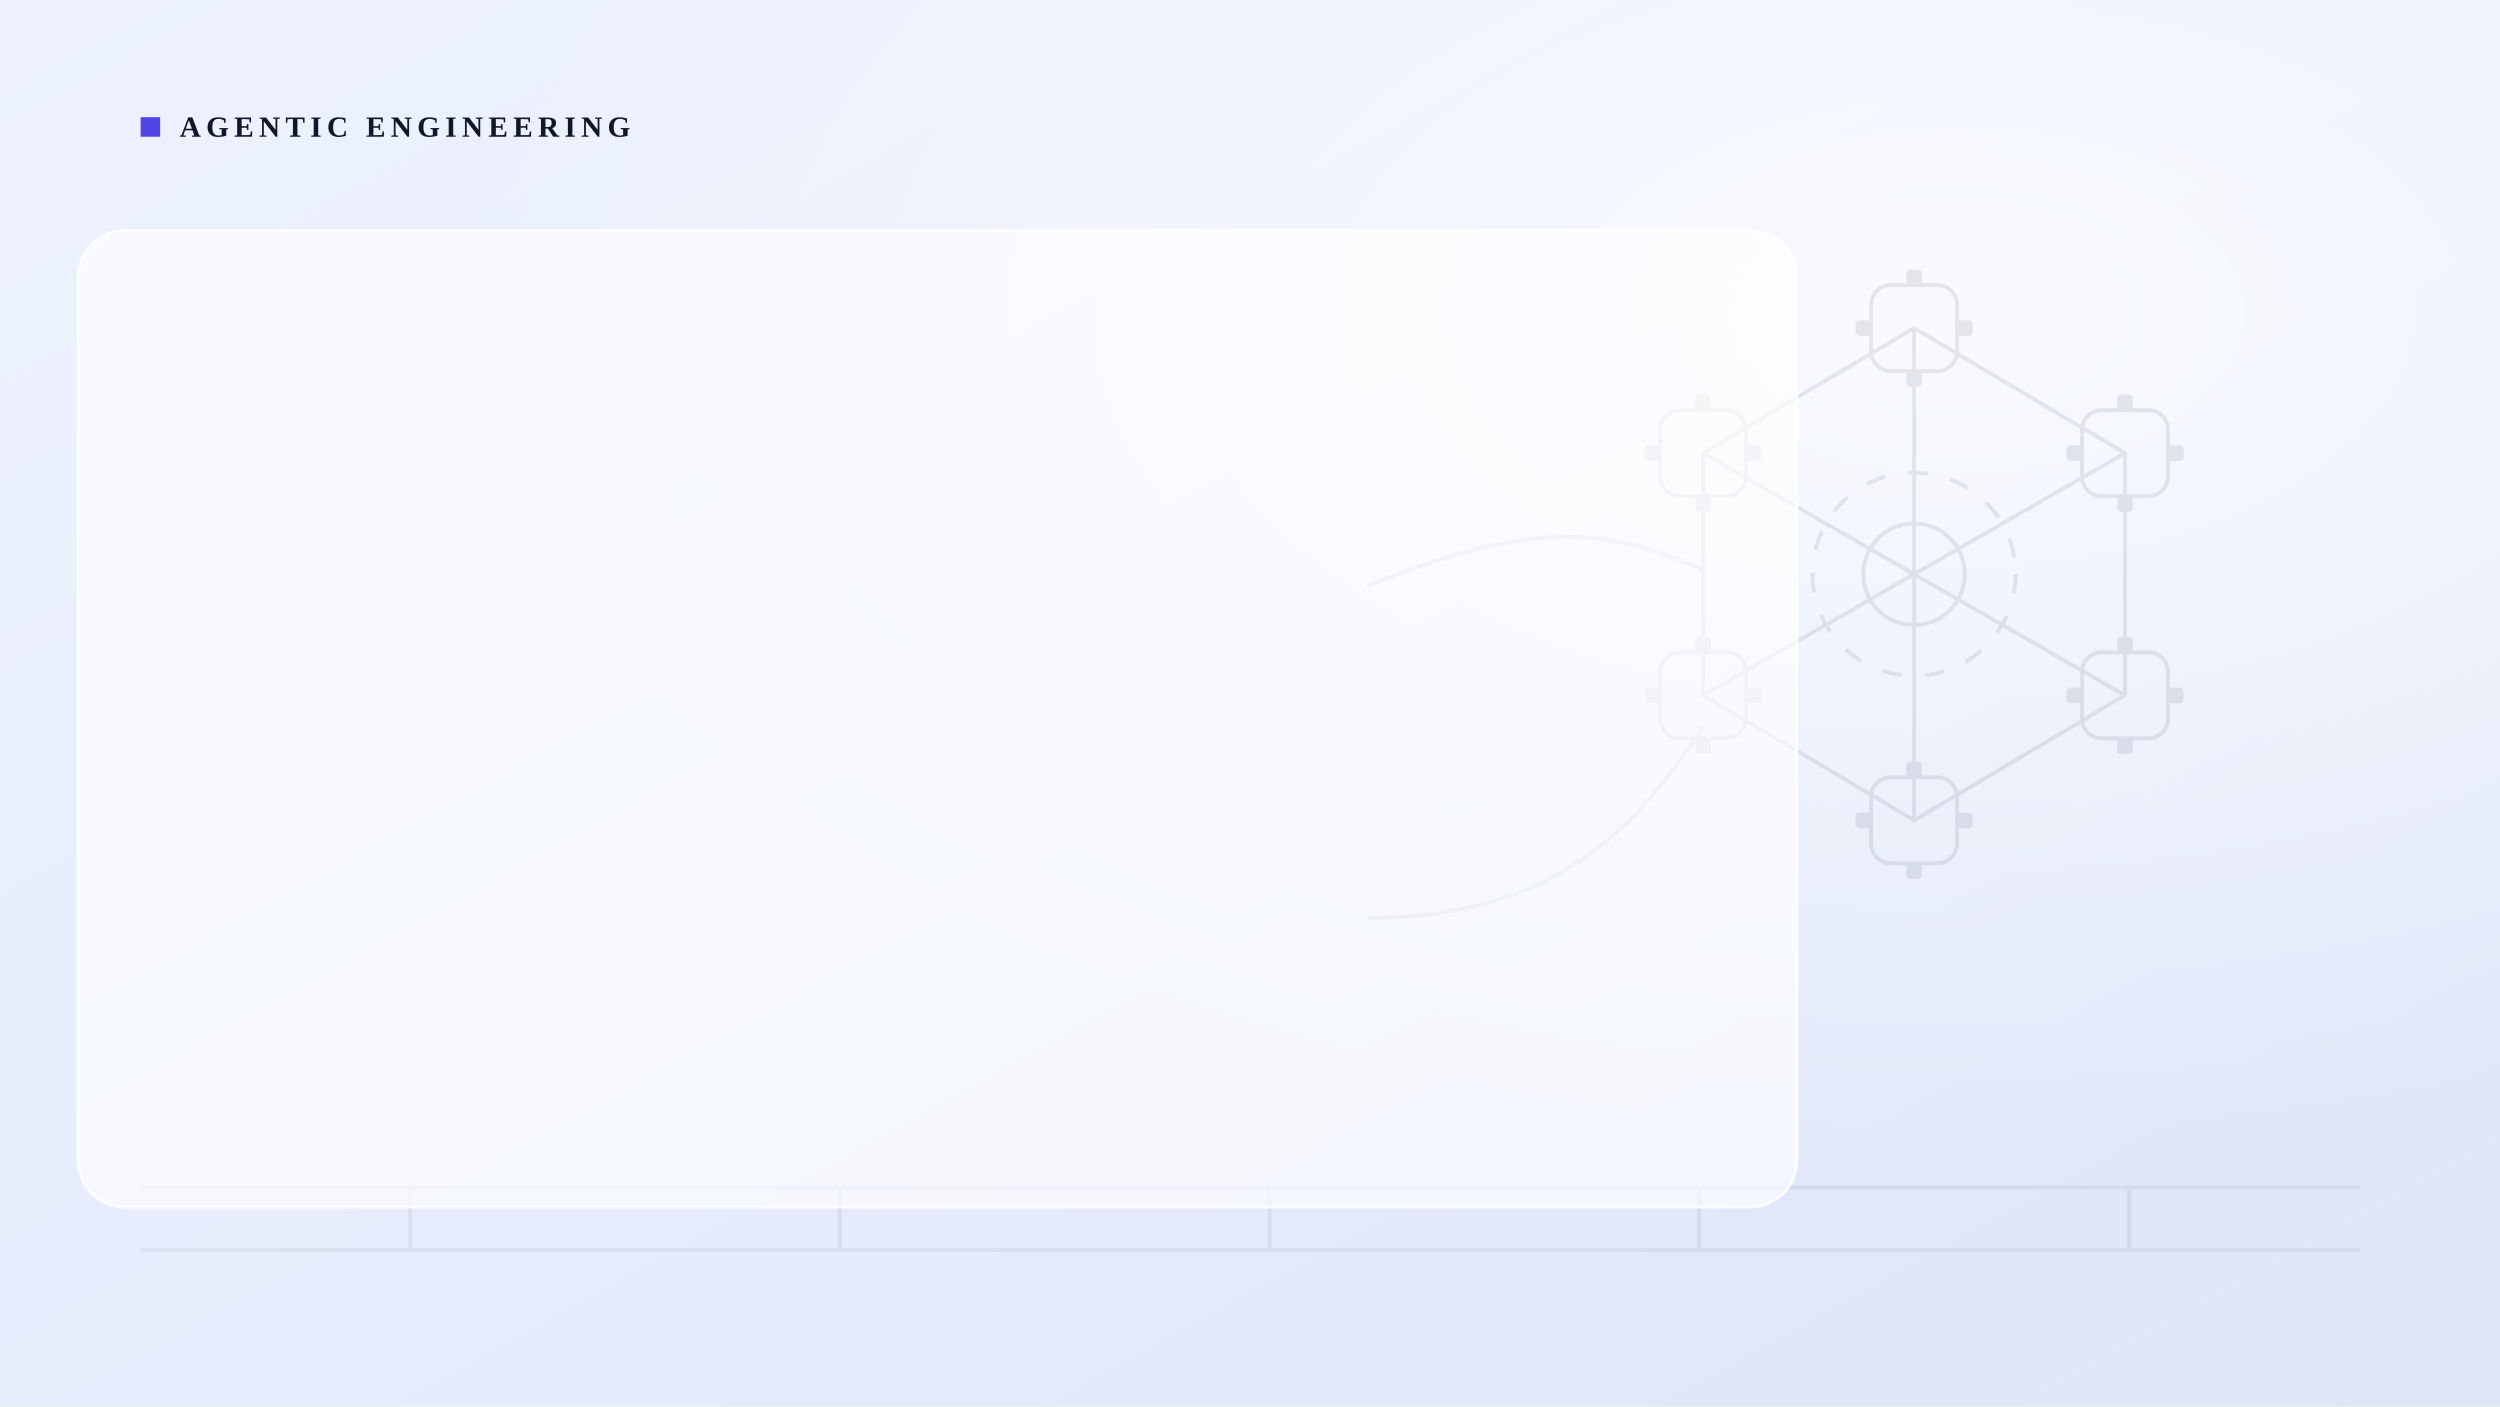
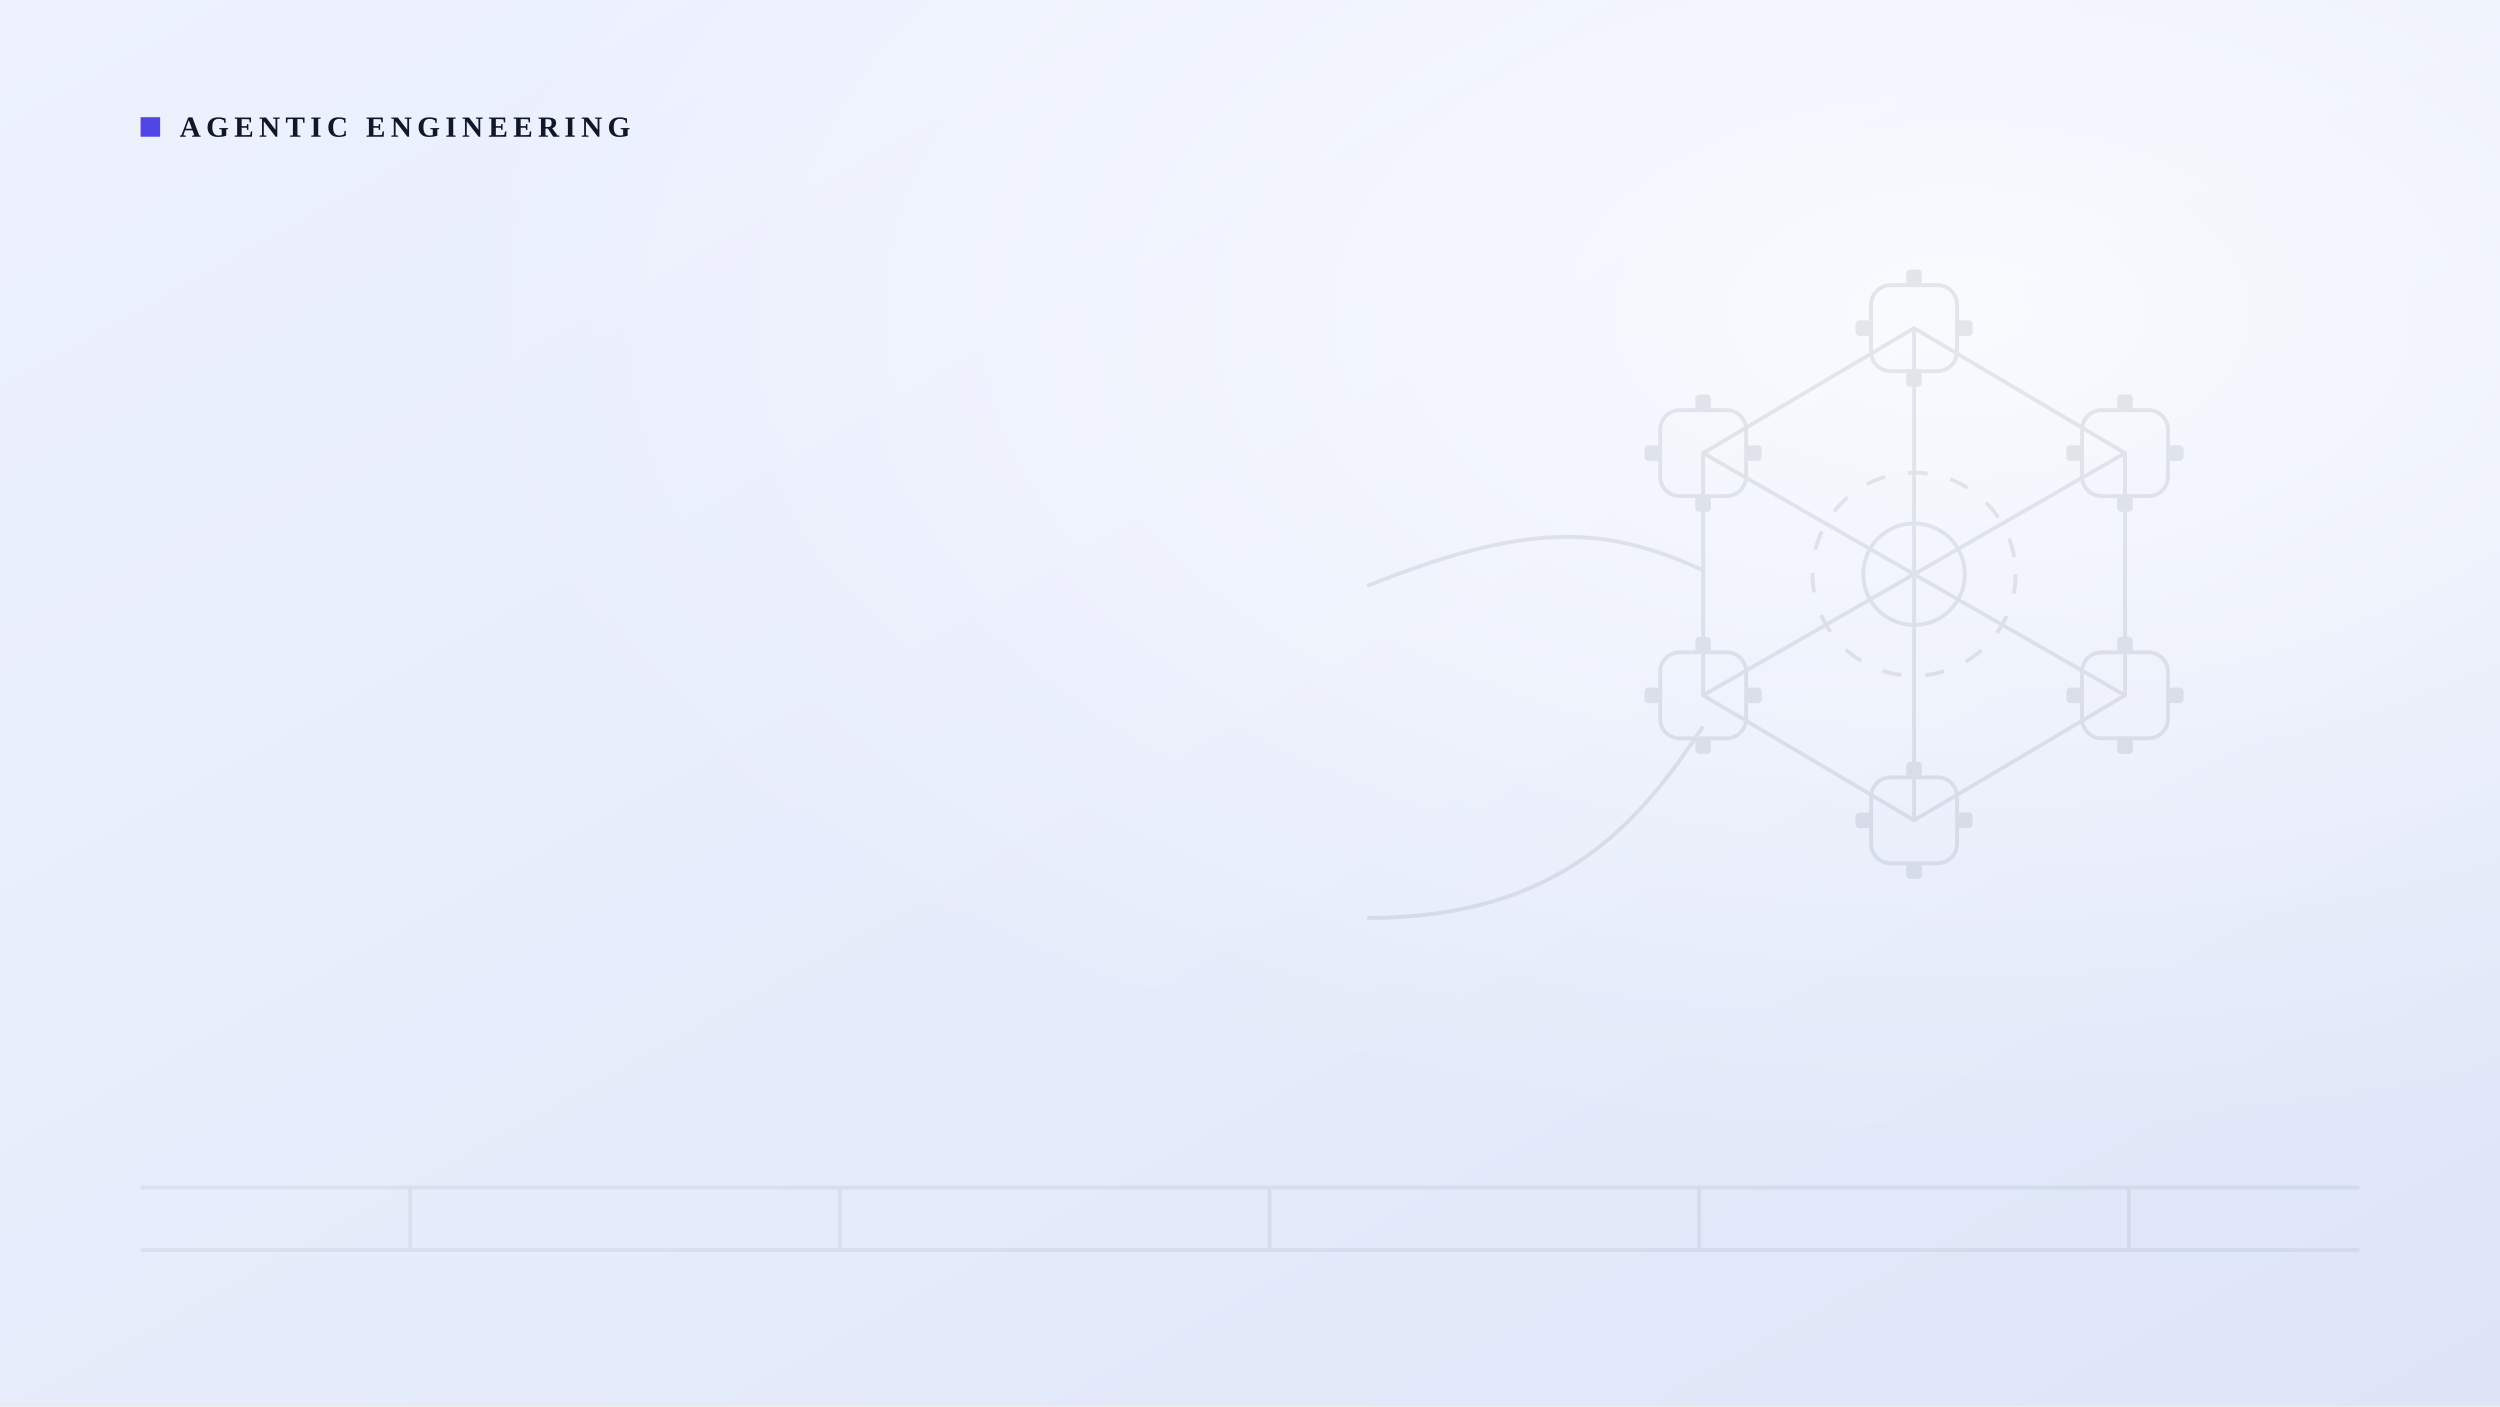
<svg xmlns="http://www.w3.org/2000/svg" id="backdrop_agentic" width="1280" height="720" viewBox="0 0 1280 720">
  <defs>
    <linearGradient id="agentic_sky" x1="0" y1="0" x2="1" y2="1">
      <stop offset="0" stop-color="#eef2ff" />
      <stop offset="0.55" stop-color="#e6ecfb" />
      <stop offset="1" stop-color="#dde5f7" />
    </linearGradient>
    <radialGradient id="agentic_glow" cx="0.78" cy="0.22" r="0.6">
      <stop offset="0" stop-color="#ffffff" stop-opacity="0.75" />
      <stop offset="1" stop-color="#ffffff" stop-opacity="0" />
    </radialGradient>
    <symbol id="agentic_node" viewBox="0 0 64 64">
      <rect x="10" y="10" width="44" height="44" rx="10" fill="none" stroke="#1e293b" stroke-width="2" />
      <rect x="28" y="2" width="8" height="8" rx="2" fill="#1e293b" />
      <rect x="28" y="54" width="8" height="8" rx="2" fill="#1e293b" />
      <rect x="2" y="28" width="8" height="8" rx="2" fill="#1e293b" />
      <rect x="54" y="28" width="8" height="8" rx="2" fill="#1e293b" />
    </symbol>
    <style>
      .wordmark-dot { fill: var(--accent-color, #4f46e5); }
      .wordmark text { fill: var(--title-text-color, #0f172a); font-family: var(--presenter-font-family, Arial, "Liberation Sans", Helvetica, sans-serif); font-size: 15px; font-weight: 700; letter-spacing: 0.18em; }
      .mesh { stroke: #1e293b; fill: none; stroke-width: 2; }
-       .plate { fill: #ffffff; }
    </style>
  </defs>
  <rect class="scene-bg" width="1280" height="720" fill="url(#agentic_sky)" />
  <rect width="1280" height="720" fill="url(#agentic_glow)" />
  <g opacity="0.1">
    <g class="mesh">
      <path d="M 980 168 L 1088 232 L 1088 356 L 980 420 L 872 356 L 872 232 Z" />
      <path d="M 980 168 L 980 420 M 872 232 L 1088 356 M 872 356 L 1088 232" />
      <path d="M 700 300 C 780 268, 820 268, 872 292" />
      <path d="M 700 470 C 800 470, 840 420, 872 372" />
      <circle cx="980" cy="294" r="26" />
      <circle cx="980" cy="294" r="52" stroke-dasharray="10 12" />
    </g>
    <use href="#agentic_node" x="948" y="136" width="64" height="64" />
    <use href="#agentic_node" x="1056" y="200" width="64" height="64" />
    <use href="#agentic_node" x="1056" y="324" width="64" height="64" />
    <use href="#agentic_node" x="948" y="388" width="64" height="64" />
    <use href="#agentic_node" x="840" y="324" width="64" height="64" />
    <use href="#agentic_node" x="840" y="200" width="64" height="64" />
  </g>
  <g opacity="0.07" class="mesh">
    <path d="M 72 608 H 1208" />
    <path d="M 72 640 H 1208" />
    <path d="M 210 608 V 640 M 430 608 V 640 M 650 608 V 640 M 870 608 V 640 M 1090 608 V 640" />
  </g>
-   <rect class="plate" x="40" y="118" width="880" height="500" rx="24" opacity="0.62" />
-   <rect x="40" y="118" width="880" height="500" rx="24" fill="none" stroke="#ffffff" stroke-opacity="0.85" stroke-width="1.5" />
  <g id="wordmark" class="wordmark">
    <rect class="wordmark-dot" x="72" y="60" width="10" height="10" />
    <text x="92" y="70">AGENTIC ENGINEERING</text>
  </g>
</svg>
